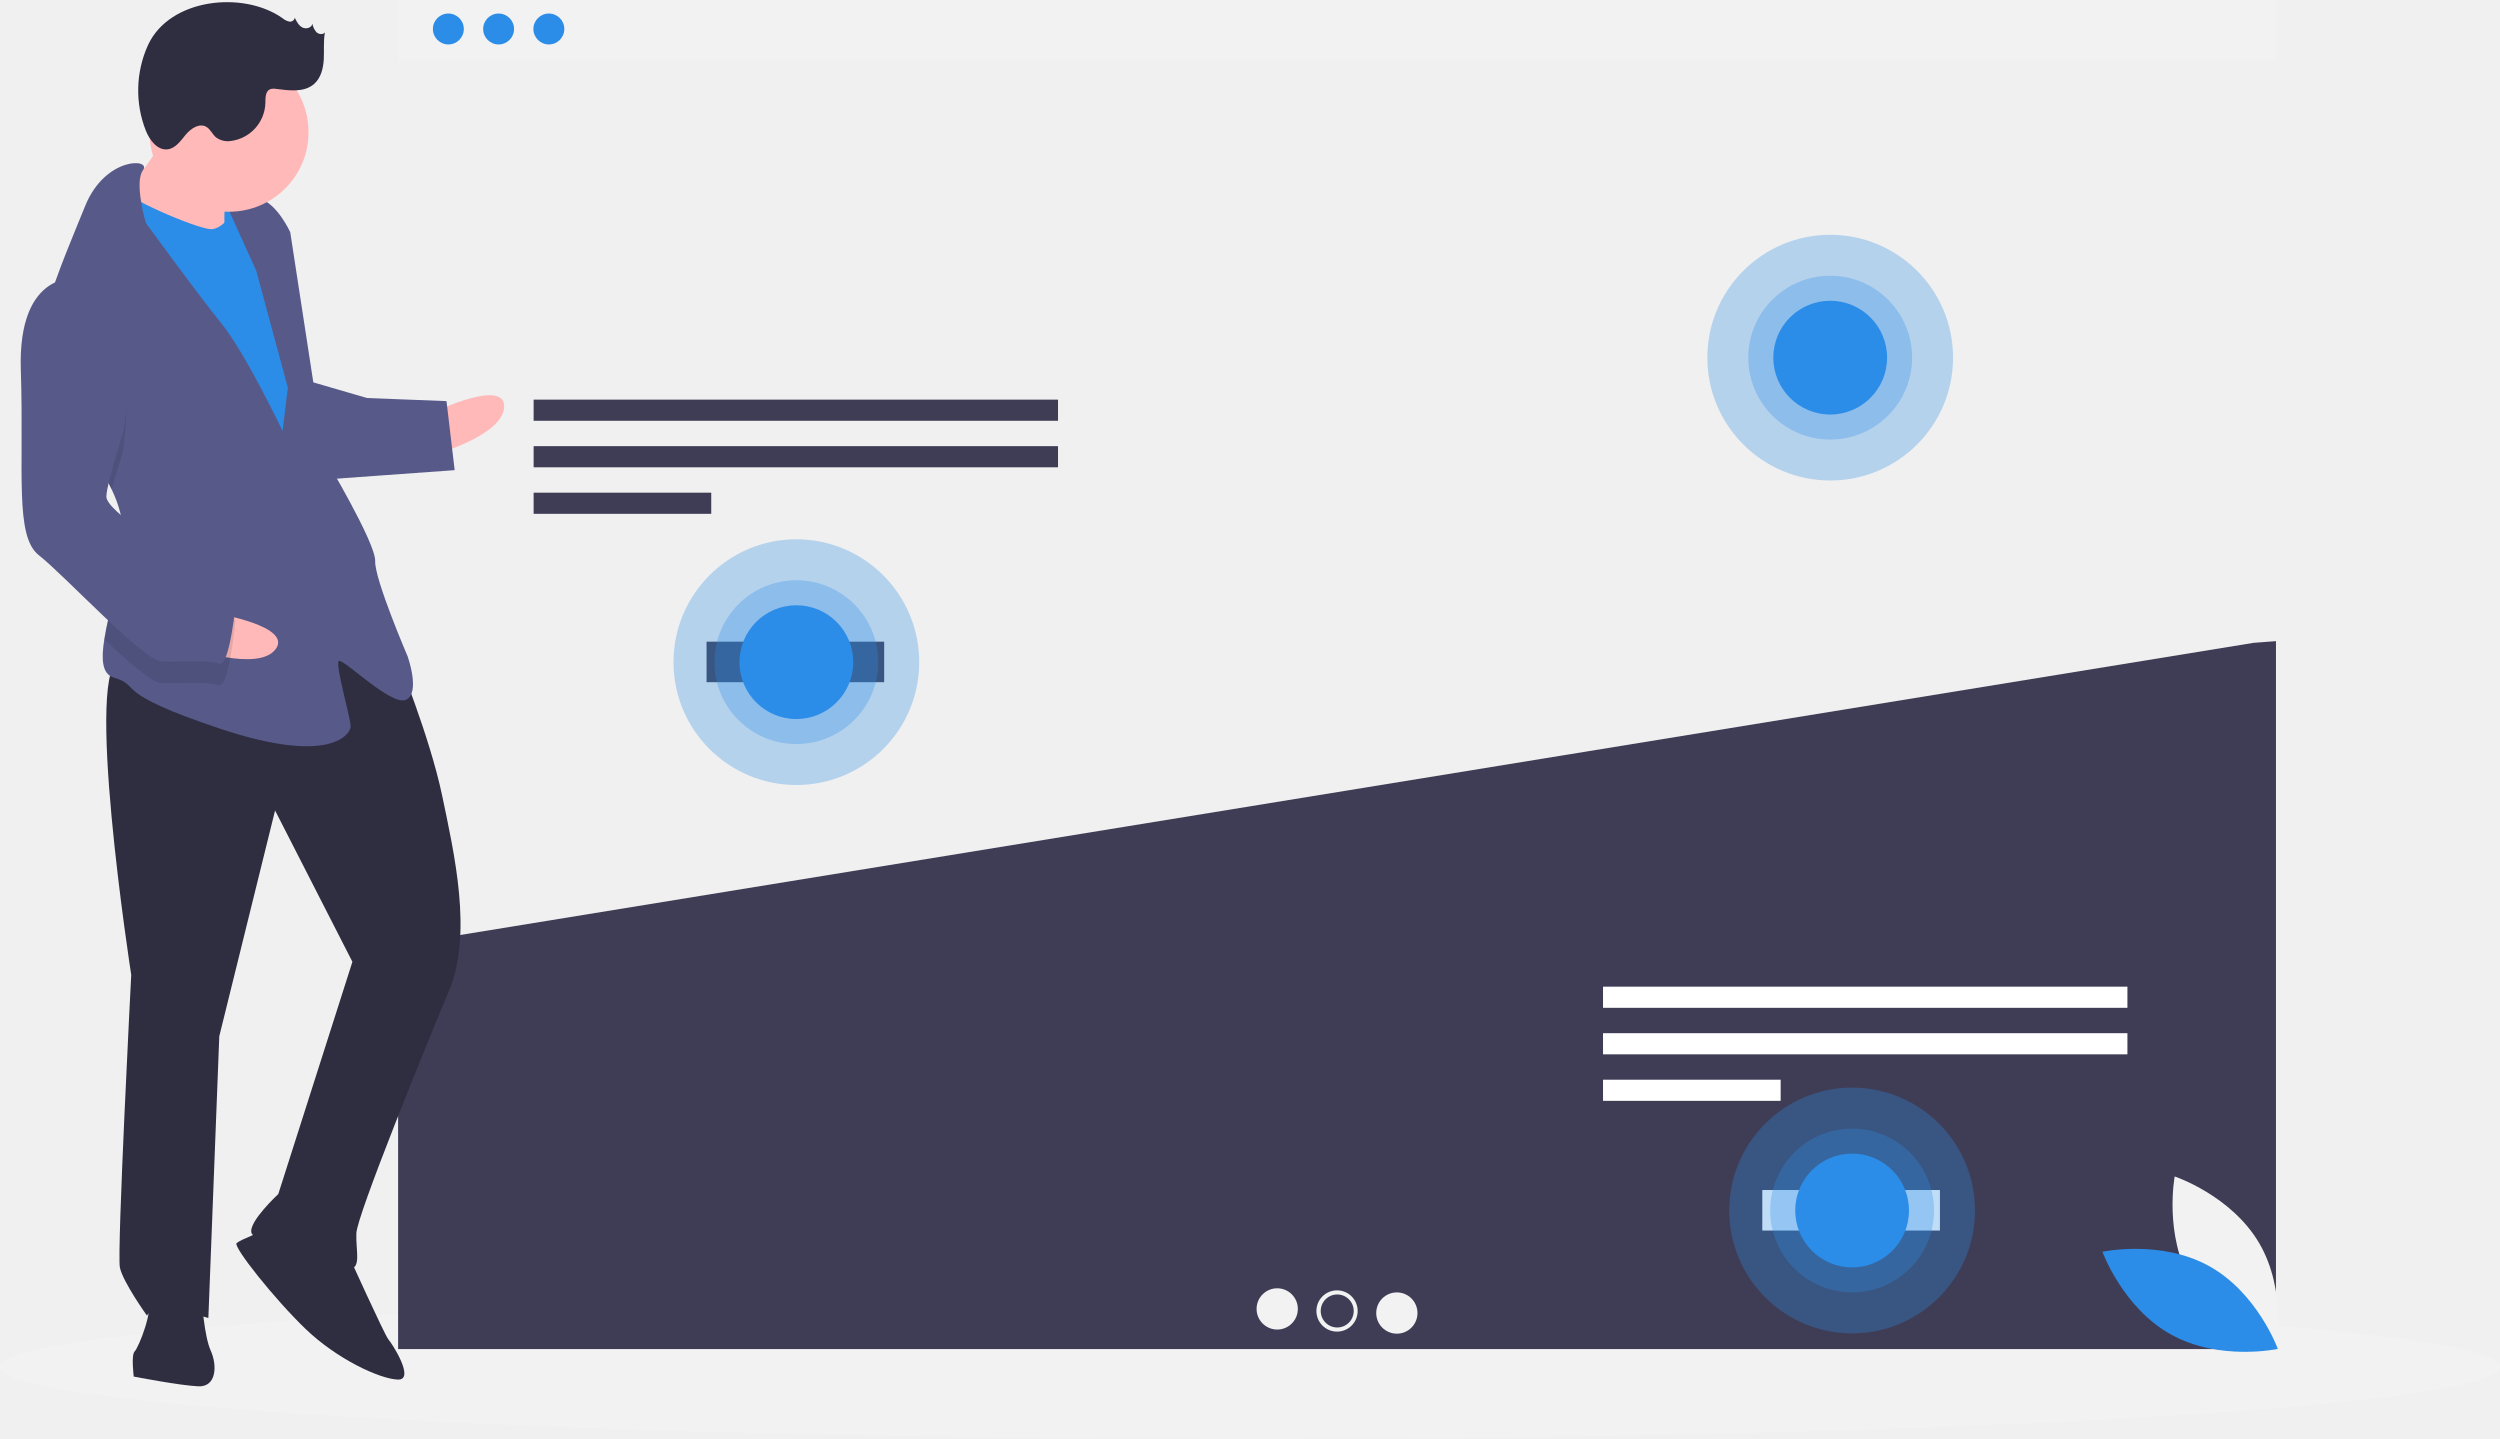
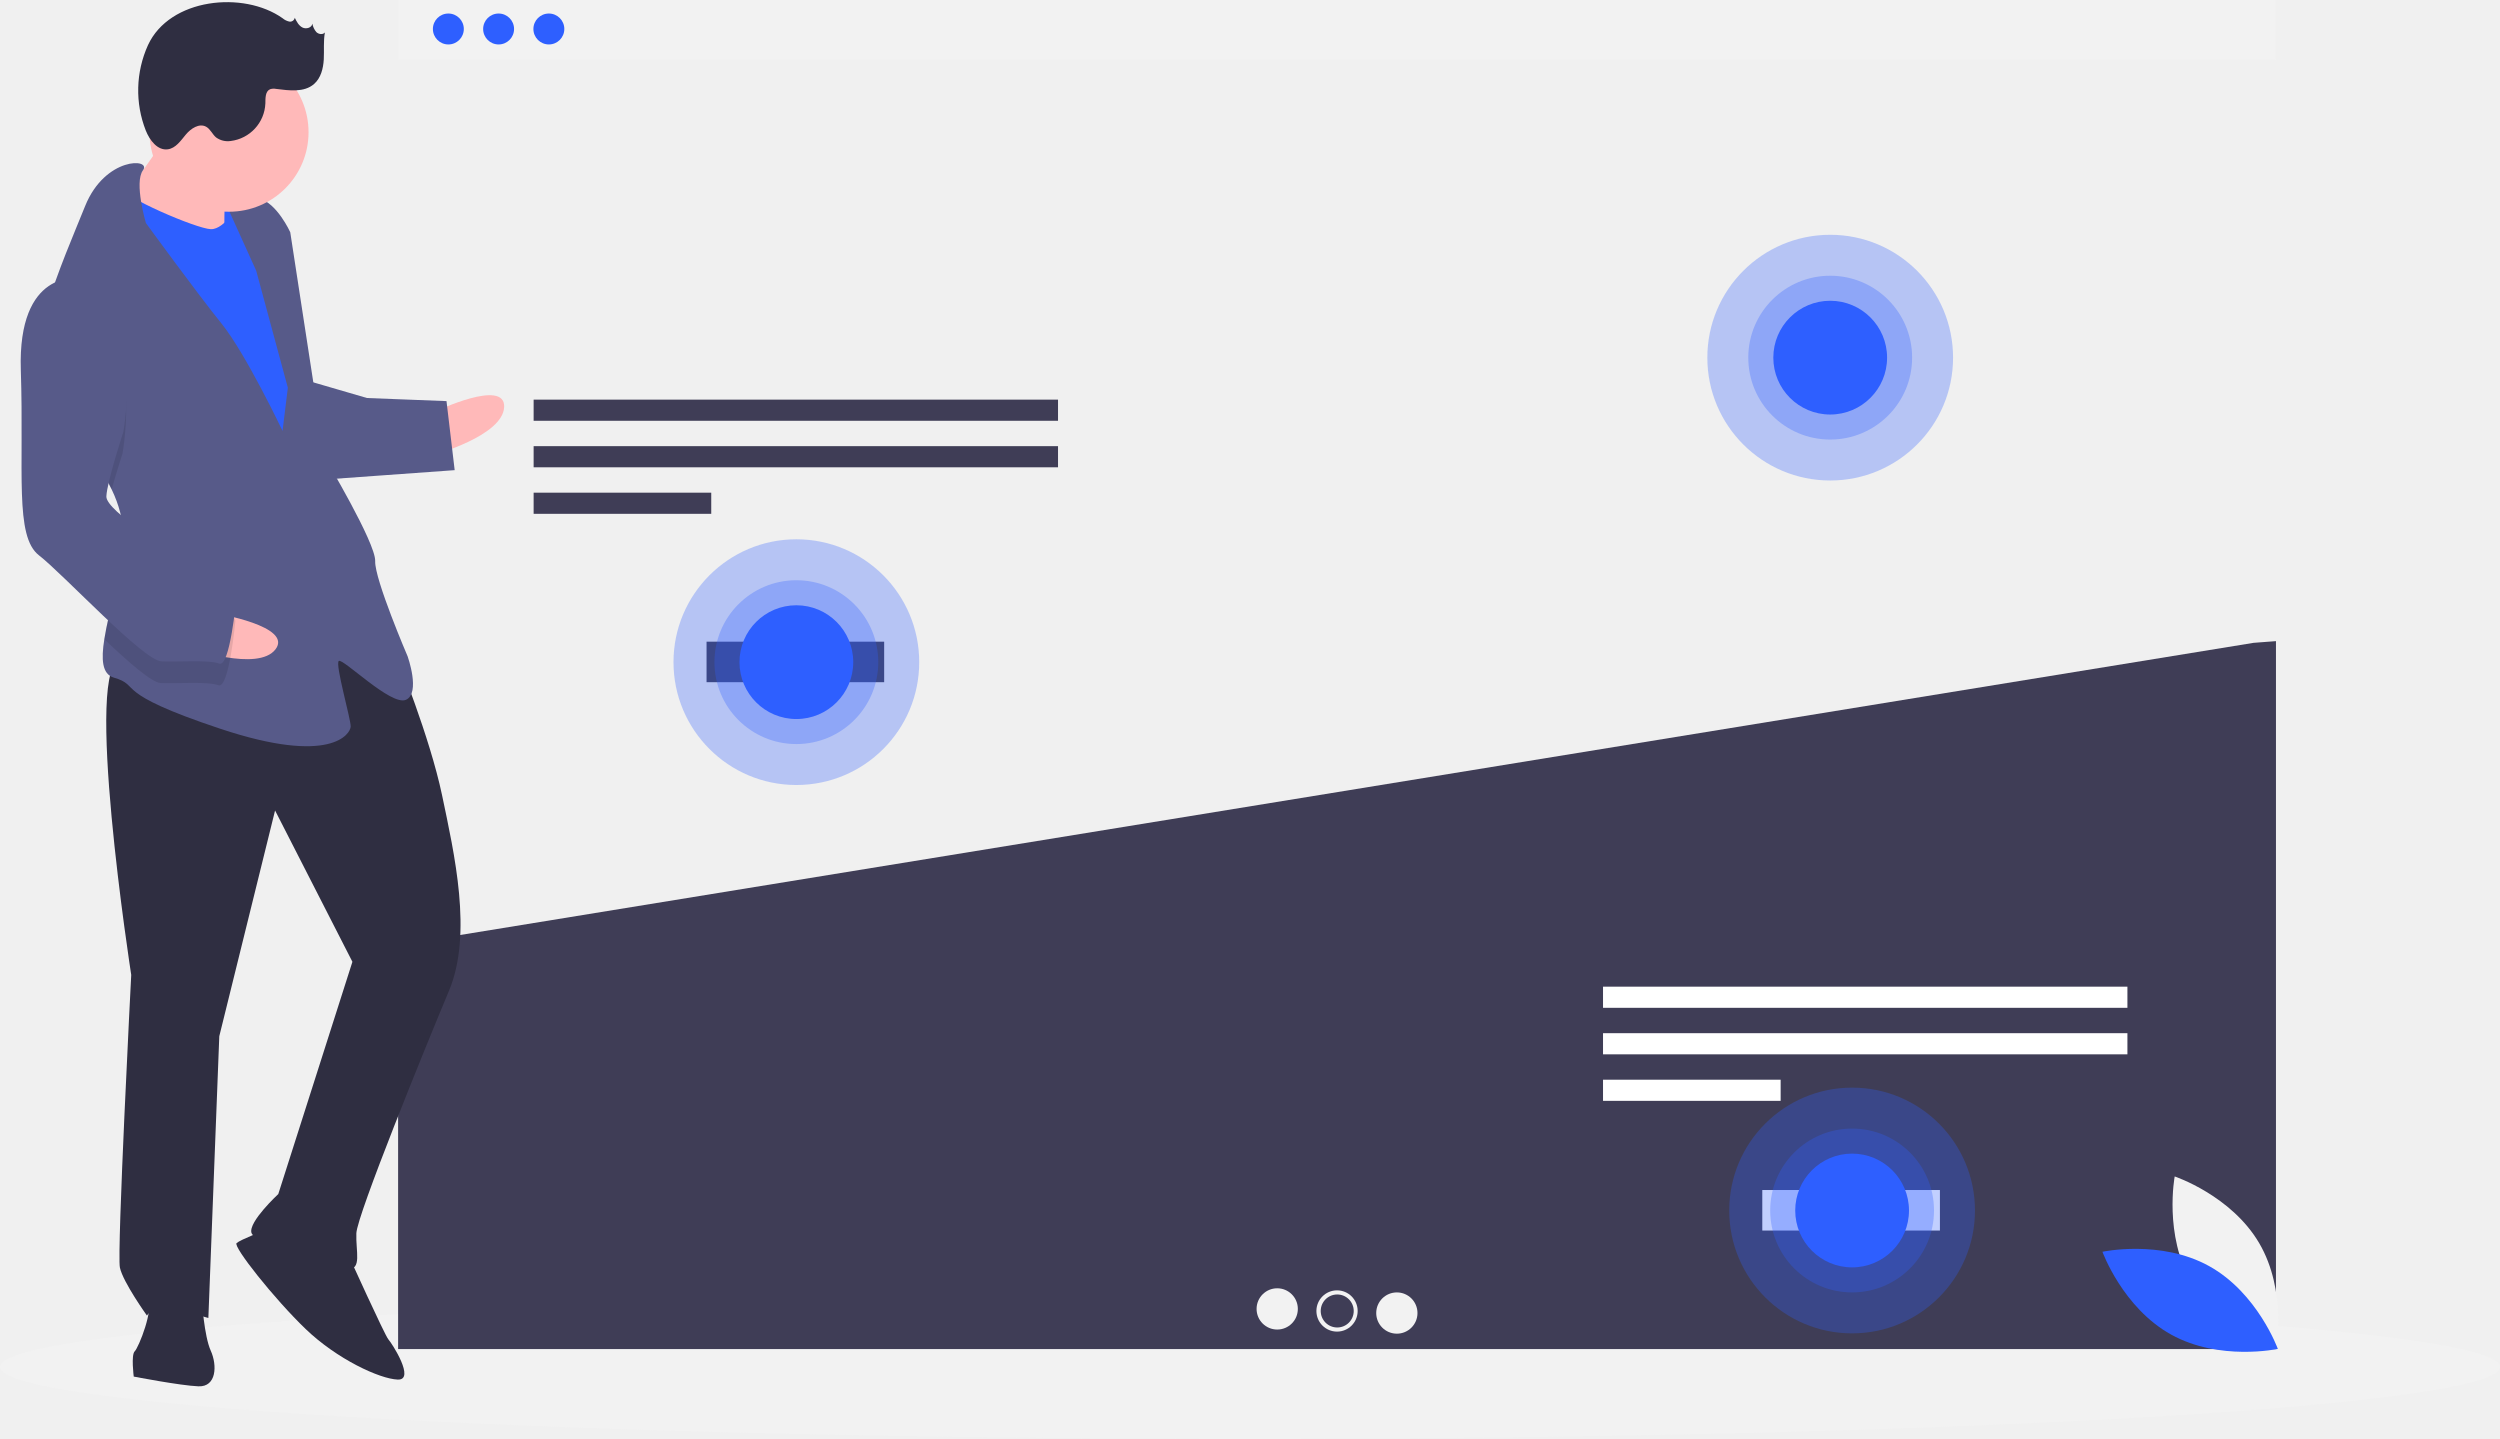
<svg xmlns="http://www.w3.org/2000/svg" id="f0a8f4ba-cc2b-4400-9e08-d246a0bad060" data-name="Layer 1" width="1098.75" height="632.37" viewBox="0 0 1098.75 632.37">
  <ellipse cx="549.375" cy="600.774" rx="549.375" ry="31.597" fill="#f2f2f2" />
  <rect x="174.967" width="825.318" height="26.257" fill="#f2f2f2" />
-   <circle cx="197.053" cy="12.741" r="6.795" fill="#2C8DE8" />
-   <circle cx="219.138" cy="12.741" r="6.795" fill="#2C8DE8" />
-   <circle cx="241.223" cy="12.741" r="6.795" fill="#2C8DE8" />
+   <circle cx="197.053" cy="12.741" r="6.795" fill="#2E5FFF" />
+   <circle cx="219.138" cy="12.741" r="6.795" fill="#2E5FFF" />
+   <circle cx="241.223" cy="12.741" r="6.795" fill="#2E5FFF" />
  <polygon points="175.552 415.277 174.967 415.779 174.967 592.903 1000.285 592.903 1000.285 281.779 990.449 282.525 175.552 415.277" fill="#3f3d56" />
  <rect x="234.529" y="175.641" width="230.47" height="9.293" fill="#3f3d56" />
  <rect x="234.529" y="196.086" width="230.47" height="9.293" fill="#3f3d56" />
  <rect x="234.529" y="216.531" width="78.063" height="9.293" fill="#3f3d56" />
  <rect x="704.529" y="433.641" width="230.47" height="9.293" fill="#fff" />
  <rect x="704.529" y="454.086" width="230.47" height="9.293" fill="#fff" />
  <rect x="704.529" y="474.531" width="78.063" height="9.293" fill="#fff" />
  <circle cx="561.335" cy="575.269" r="9.066" fill="#f2f2f2" />
  <circle cx="587.626" cy="576.176" r="9.066" fill="#f2f2f2" />
  <circle cx="613.917" cy="577.082" r="9.066" fill="#f2f2f2" />
  <circle cx="587.709" cy="576.176" r="7.253" fill="#3f3d56" />
  <rect x="310.529" y="282.014" width="78.063" height="17.81" fill="#3f3d56" />
  <rect x="774.529" y="523.014" width="78.063" height="17.81" fill="#fff" />
-   <circle cx="350" cy="291.014" r="54" fill="#2C8DE8" opacity="0.3" />
-   <circle cx="350" cy="291.014" r="36" fill="#2C8DE8" opacity="0.3" />
-   <circle cx="350" cy="291.014" r="25" fill="#2C8DE8" />
-   <circle cx="804.375" cy="157.185" r="54" fill="#2C8DE8" opacity="0.3" />
-   <circle cx="804.375" cy="157.185" r="36" fill="#2C8DE8" opacity="0.3" />
-   <circle cx="804.375" cy="157.185" r="25" fill="#2C8DE8" />
-   <circle cx="814" cy="532.014" r="54" fill="#2C8DE8" opacity="0.3" />
-   <circle cx="814" cy="532.014" r="36" fill="#2C8DE8" opacity="0.3" />
-   <circle cx="814" cy="532.014" r="25" fill="#2C8DE8" />
-   <rect x="141.093" y="215.02" width="22.242" height="28.597" transform="translate(244.8029 330.5492) rotate(-177.7793)" fill="#2C8DE8" />
+   <circle cx="350" cy="291.014" r="54" fill="#2E5FFF" opacity="0.3" />
+   <circle cx="350" cy="291.014" r="36" fill="#2E5FFF" opacity="0.3" />
+   <circle cx="350" cy="291.014" r="25" fill="#2E5FFF" />
+   <circle cx="804.375" cy="157.185" r="54" fill="#2E5FFF" opacity="0.3" />
+   <circle cx="804.375" cy="157.185" r="36" fill="#2E5FFF" opacity="0.3" />
+   <circle cx="804.375" cy="157.185" r="25" fill="#2E5FFF" />
+   <circle cx="814" cy="532.014" r="54" fill="#2E5FFF" opacity="0.3" />
+   <circle cx="814" cy="532.014" r="36" fill="#2E5FFF" opacity="0.3" />
+   <circle cx="814" cy="532.014" r="25" fill="#2E5FFF" />
+   <rect x="141.093" y="215.02" width="22.242" height="28.597" transform="translate(244.8029 330.5492) rotate(-177.7793)" fill="#2E5FFF" />
  <path d="M241.915,314.679s30.779-14.706,30.286-2.005-31.025,21.056-31.025,21.056Z" transform="translate(-50.625 -133.8148)" fill="#ffb9b9" />
  <path d="M225.028,422.139S239.549,457.681,244.915,483.328s13.536,60.942,3.026,85.974-40.392,98.599-40.7,106.537,2.559,15.999-3.791,15.752-40.907-11.126-42.31-15.95,11.79-17.032,11.79-17.032l32.577-102.082L171.518,490.021l-24.516,99.215-4.802,123.828s-23.567-7.274-26.988-1.047c0,0-10.559-14.719-11.9-21.131s4.987-128.591,4.987-128.591-21.632-139.163-4.169-138.486S189.992,382.622,225.028,422.139Z" transform="translate(-50.625 -133.8148)" fill="#2f2e41" />
  <path d="M203.696,685.241s16.109,35.603,17.635,37.252,12.023,17.955,4.085,17.648-26.68-8.984-40.476-22.239-31.984-36.219-30.335-37.745,12.947-5.858,12.947-5.858Z" transform="translate(-50.625 -133.8148)" fill="#2f2e41" />
  <path d="M139.333,705.004s.972,15.937,3.901,22.41,2.559,15.999-5.378,15.691-28.453-4.283-28.453-4.283-1.218-9.587.431-11.113,8.676-18.743,5.686-23.628S139.333,705.004,139.333,705.004Z" transform="translate(-50.625 -133.8148)" fill="#2f2e41" />
  <path d="M127.589,187.821s-16.922,26.373-23.518,32.477,11.962,19.543,11.962,19.543l33.215,4.468s-.418-30.225,1.293-33.338S127.589,187.821,127.589,187.821Z" transform="translate(-50.625 -133.8148)" fill="#ffb9b9" />
-   <path d="M156.46,222.329s-6.843,12.454-13.193,12.208-39.196-14.239-40.599-19.064-10.88,34.557-10.88,34.557L172.16,391.471l19.605-13.549-9.499-83.045-7.802-44.821Z" transform="translate(-50.625 -133.8148)" fill="#2C8DE8" />
+   <path d="M156.46,222.329s-6.843,12.454-13.193,12.208-39.196-14.239-40.599-19.064-10.88,34.557-10.88,34.557L172.16,391.471l19.605-13.549-9.499-83.045-7.802-44.821Z" transform="translate(-50.625 -133.8148)" fill="#2E5FFF" />
  <path d="M99.704,348.913c3.206,6.707,5.208,13.7,4.931,20.86-.012.318-.025.635-.053.952-.761,14.693-6.173,31.686-8.115,44.044-1.409,8.865-1.008,15.336,4.18,16.856,12.577,3.668-1.834,6.289,46.826,22.485s57.152,2.216,57.275-.959-6.891-27.296-5.242-28.822,23.074,19.974,29.548,17.045.739-19.051.739-19.051-14.583-33.954-14.275-41.892-22.089-45.375-22.089-45.375L178.193,235.891s-5.858-12.947-13.734-14.842-14.411,2.621-14.411,2.621L163.228,252.8l13.905,51.417-2.326,18.989s-16.17-34.016-26.791-47.147-33.264-44.218-33.264-44.218-5.286-17.837-1.296-23.168c3.991-5.346-16.647-6.147-25.446,15.771-4.664,11.616-12.236,28.939-16.979,45.068-4.227,14.289-6.223,27.646-2.036,35.281C75.396,316.457,91.496,331.789,99.704,348.913Z" transform="translate(-50.625 -133.8148)" fill="#575a89" />
  <path d="M68.996,304.794c6.4,11.664,22.5,26.995,30.708,44.119,2.144-7.723,4.759-15.715,4.759-15.715s10.031-53.669-19.64-67.539a19.858,19.858,0,0,0-13.791,3.853C66.805,283.801,64.808,297.159,68.996,304.794Z" transform="translate(-50.625 -133.8148)" opacity="0.1" />
  <path d="M186.782,301.411l25.154,7.335,34.926,1.354,3.593,30.348L193.057,344.583S178.721,304.279,186.782,301.411Z" transform="translate(-50.625 -133.8148)" fill="#575a89" />
  <path d="M145.764,403.451s33.652,5.583,25.971,15.71-37.492-.52-37.492-.52Z" transform="translate(-50.625 -133.8148)" fill="#ffb9b9" />
  <path d="M104.581,370.725c-.761,14.693-6.173,31.686-8.115,44.044,10.72,10.146,20.914,19.095,24.756,19.244,7.938.308,20.7-.787,25.401.985s7.458-28.33,7.458-28.33-2.806-9.648-15.321-14.904C130.312,388.21,114.119,378.567,104.581,370.725Z" transform="translate(-50.625 -133.8148)" opacity="0.1" />
  <path d="M85.192,256.134s-26.865-4.222-25.414,40.353-2.832,73.027,7.973,81.396,45.903,46.298,53.84,46.606,20.7-.787,25.401.985,7.458-28.33,7.458-28.33S151.645,387.495,139.129,382.24s-42.002-23.888-41.756-30.238,7.458-28.33,7.458-28.33S114.863,270.004,85.192,256.134Z" transform="translate(-50.625 -133.8148)" fill="#575a89" />
  <circle cx="100.654" cy="58.105" r="34.952" fill="#ffb9b9" />
  <path d="M174.814,141.823a6.749,6.749,0,0,0,2.939,1.475,2.097,2.097,0,0,0,2.43-1.683c.8,1.658,1.702,3.426,3.335,4.277s4.157.137,4.393-1.689a7.706,7.706,0,0,0,1.774,3.744c1.013.966,2.85,1.21,3.734.125-.715,3.907-.274,7.926-.498,11.892s-1.282,8.17-4.278,10.778c-4.37,3.803-10.941,2.865-16.689,2.144a5.066,5.066,0,0,0-2.615.143c-2.152.917-2.055,3.913-2.084,6.252a17.373,17.373,0,0,1-15.212,16.497,8.709,8.709,0,0,1-6.472-1.58c-1.632-1.383-2.466-3.638-4.336-4.677-3.042-1.69-6.732.775-8.956,3.452s-4.416,5.969-7.862,6.459c-4.557.648-8.028-3.996-9.73-8.272a48.223,48.223,0,0,1,.958-37.47C125.158,132.949,157.661,129.669,174.814,141.823Z" transform="translate(-50.625 -133.8148)" fill="#2f2e41" />
  <path d="M1013.847,697.584c12.31,20.992,37.136,29.304,37.136,29.304s4.869-25.724-7.441-46.717-37.136-29.304-37.136-29.304S1001.538,676.592,1013.847,697.584Z" transform="translate(-50.625 -133.8148)" fill="#f2f2f2" />
-   <path d="M1021.529,690.258c21.288,11.791,30.207,36.406,30.207,36.406s-25.597,5.499-46.885-6.292-30.207-36.406-30.207-36.406S1000.24,678.467,1021.529,690.258Z" transform="translate(-50.625 -133.8148)" fill="#2C8DE8" />
+   <path d="M1021.529,690.258c21.288,11.791,30.207,36.406,30.207,36.406s-25.597,5.499-46.885-6.292-30.207-36.406-30.207-36.406S1000.24,678.467,1021.529,690.258Z" transform="translate(-50.625 -133.8148)" fill="#2E5FFF" />
</svg>
